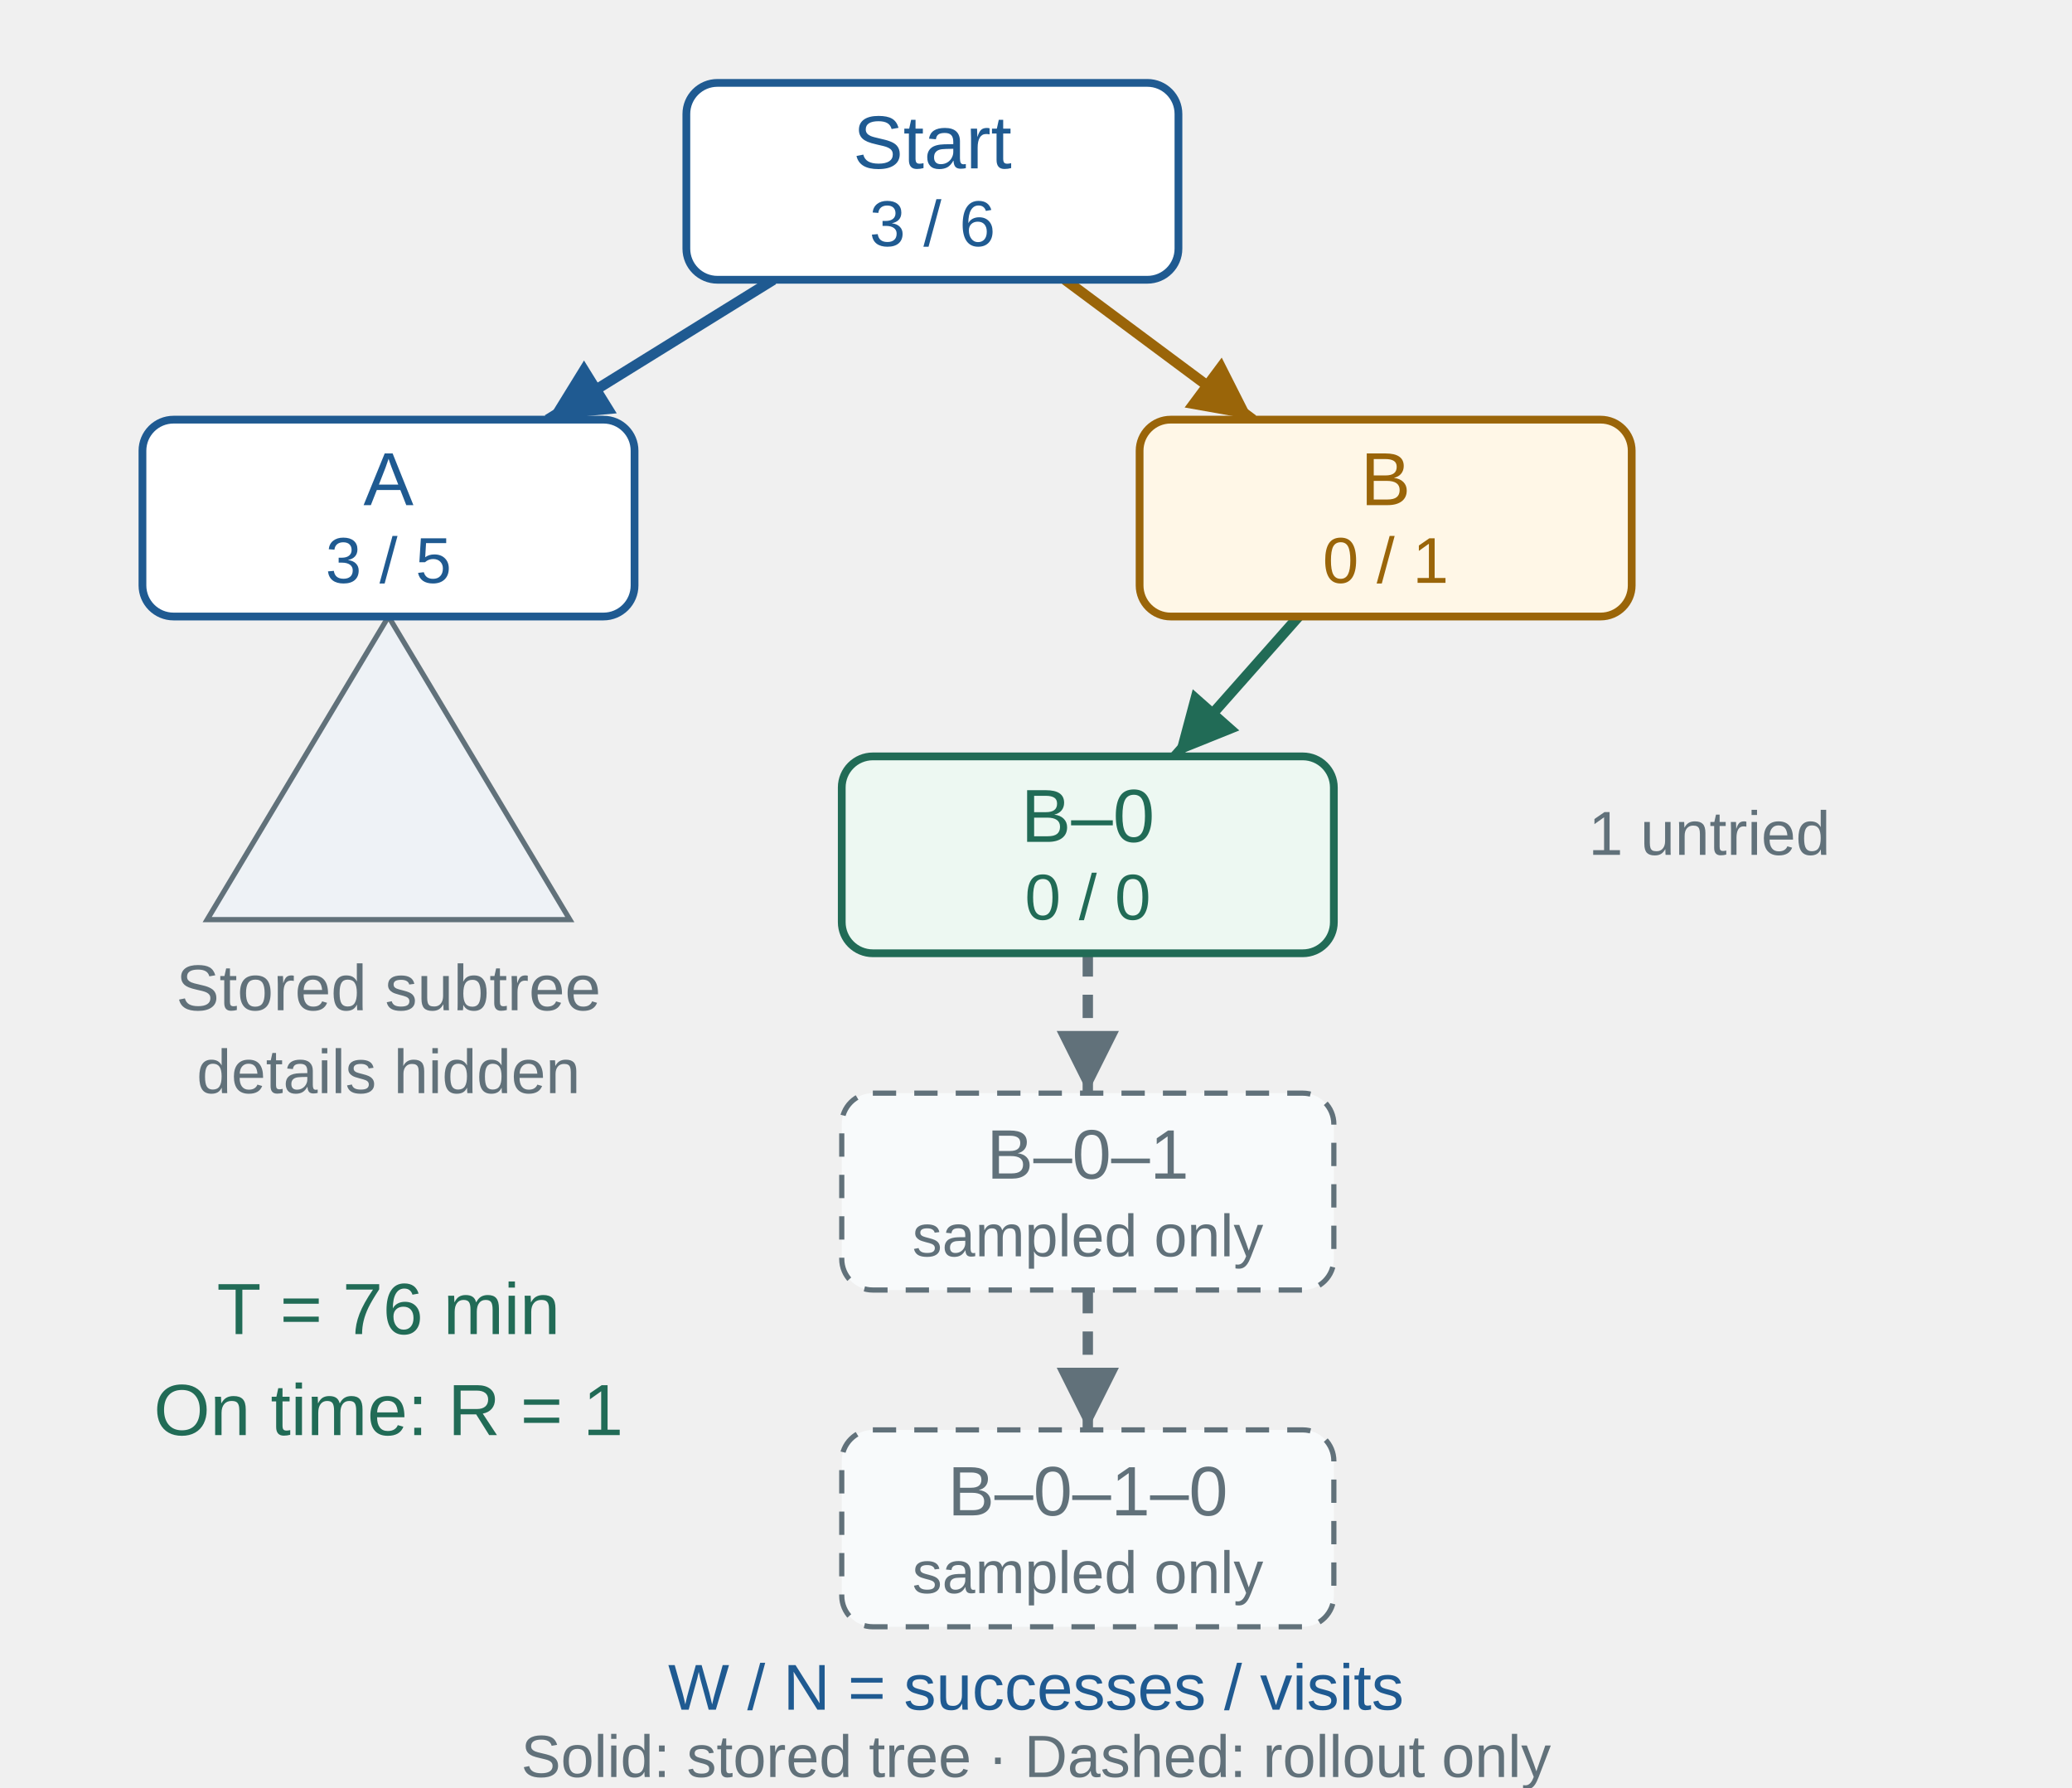
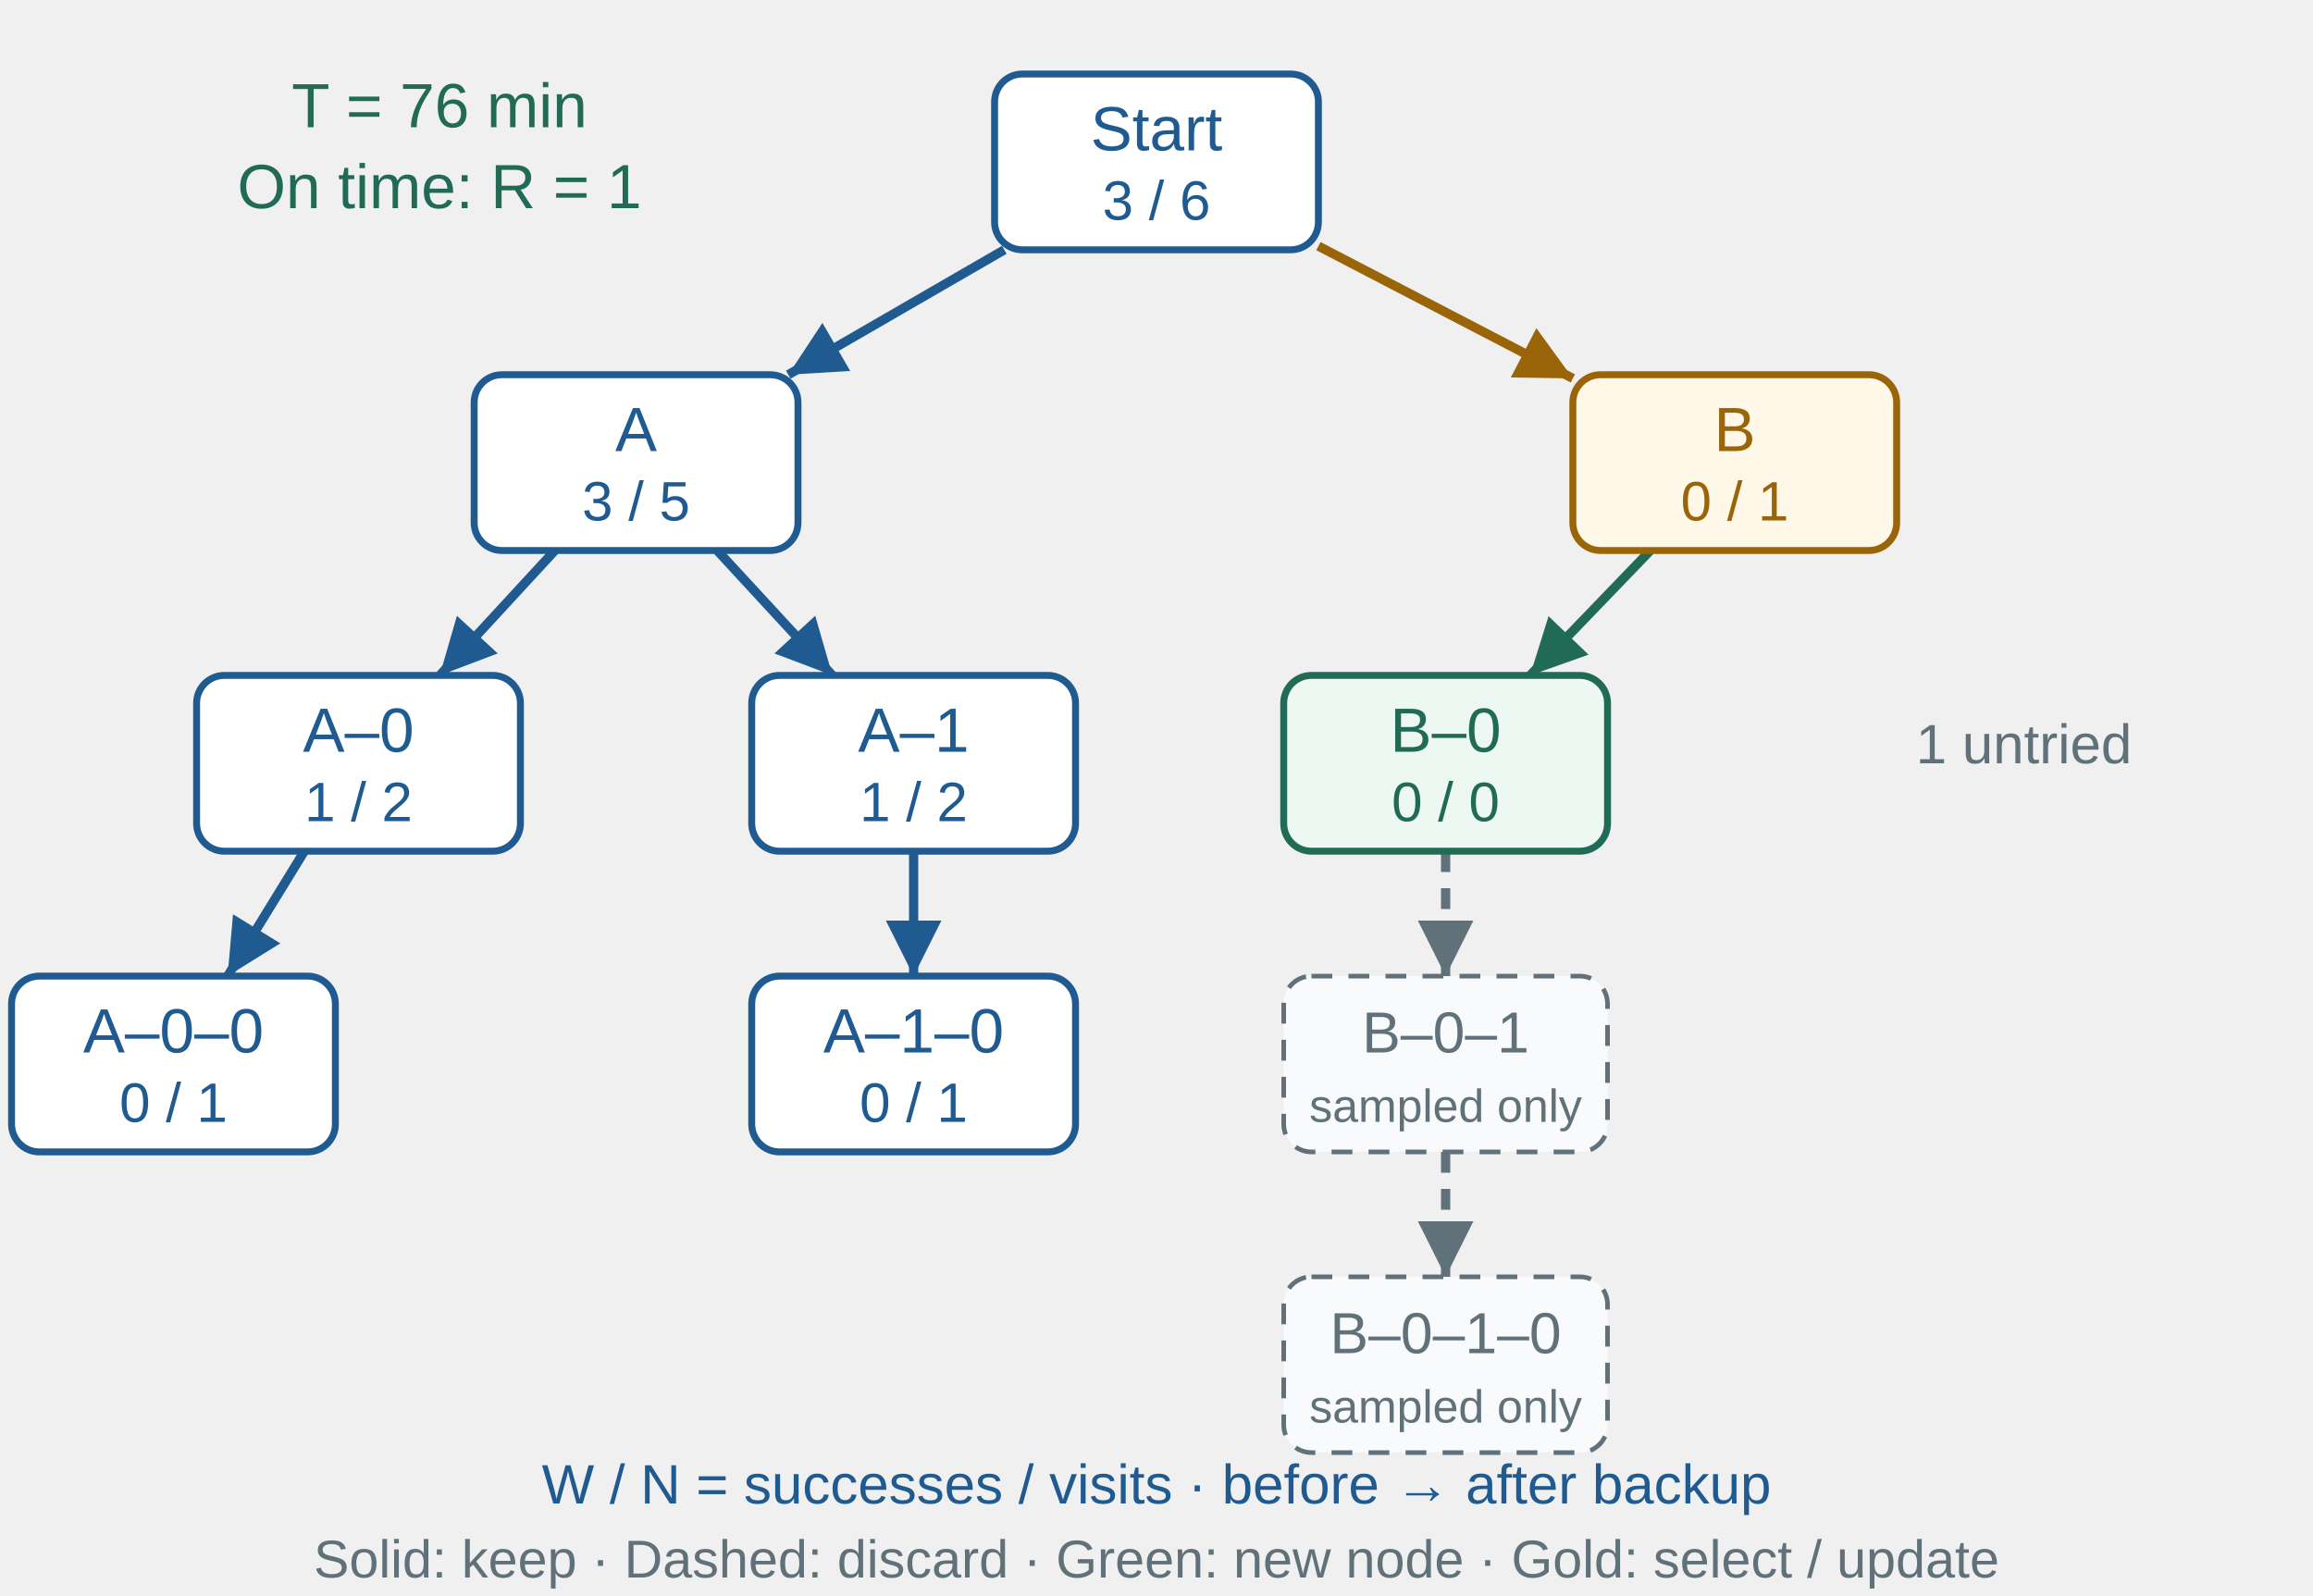
- <svg xmlns="http://www.w3.org/2000/svg" viewBox="0 0 800 690" role="img" aria-labelledby="title desc">
+ <svg xmlns="http://www.w3.org/2000/svg" viewBox="0 0 1000 690" role="img" aria-labelledby="title desc">
  <defs>
    <marker id="blue" viewBox="0 0 10 10" refX="10" refY="5" markerWidth="6" markerHeight="6" orient="auto-start-reverse">
      <path d="M0 0 L10 5 L0 10 Z" fill="#1f5a91" />
    </marker>
    <marker id="gold" viewBox="0 0 10 10" refX="10" refY="5" markerWidth="6" markerHeight="6" orient="auto-start-reverse">
      <path d="M0 0 L10 5 L0 10 Z" fill="#9a6509" />
    </marker>
    <marker id="green" viewBox="0 0 10 10" refX="10" refY="5" markerWidth="6" markerHeight="6" orient="auto-start-reverse">
      <path d="M0 0 L10 5 L0 10 Z" fill="#216b56" />
    </marker>
    <marker id="red" viewBox="0 0 10 10" refX="10" refY="5" markerWidth="6" markerHeight="6" orient="auto-start-reverse">
      <path d="M0 0 L10 5 L0 10 Z" fill="#ac3543" />
    </marker>
    <marker id="gray" viewBox="0 0 10 10" refX="10" refY="5" markerWidth="6" markerHeight="6" orient="auto-start-reverse">
      <path d="M0 0 L10 5 L0 10 Z" fill="#61717a" />
    </marker>
  </defs>
  <g font-family="Arial, sans-serif" text-anchor="middle">
-     <path d="M298.6 108.0 L211.4 162.0" fill="none" stroke="#1f5a91" stroke-width="4" marker-end="url(#blue)" />
-     <path d="M411.2 108.0 L483.8 162.0" fill="none" stroke="#9a6509" stroke-width="4" marker-end="url(#gold)" />
-     <path d="M501.4 238.0 L453.6 292.0" fill="none" stroke="#216b56" stroke-width="4" marker-end="url(#green)" />
-     <path d="M420.0 368.0 L420.0 422.0" fill="none" stroke="#61717a" stroke-width="4" stroke-dasharray="9 7" marker-end="url(#gray)" />
-     <path d="M420.0 498.0 L420.0 552.0" fill="none" stroke="#61717a" stroke-width="4" stroke-dasharray="9 7" marker-end="url(#gray)" />
-     <path d="M150 238 L80 355 L220 355 Z" fill="#eef2f6" stroke="#61717a" stroke-width="2" />
-     <text x="150" y="390" font-size="25" fill="#61717a">Stored subtree</text>
-     <text x="150" y="422" font-size="24" fill="#61717a">details hidden</text>
-     <rect x="265" y="32" width="190" height="76" rx="12" fill="white" stroke="#1f5a91" stroke-width="3" />
-     <text x="360" y="65" font-size="29" fill="#1f5a91">Start</text>
-     <text x="360" y="95" font-size="25" fill="#1f5a91">3 / 6</text>
-     <rect x="55" y="162" width="190" height="76" rx="12" fill="white" stroke="#1f5a91" stroke-width="3" />
-     <text x="150" y="195" font-size="29" fill="#1f5a91">A</text>
-     <text x="150" y="225" font-size="25" fill="#1f5a91">3 / 5</text>
-     <rect x="440" y="162" width="190" height="76" rx="12" fill="#fff7e7" stroke="#9a6509" stroke-width="3" />
-     <text x="535" y="195" font-size="29" fill="#9a6509">B</text>
-     <text x="535" y="225" font-size="25" fill="#9a6509">0 / 1</text>
-     <rect x="325" y="292" width="190" height="76" rx="12" fill="#edf8f2" stroke="#216b56" stroke-width="3" />
-     <text x="420" y="325" font-size="29" fill="#216b56">B–0</text>
-     <text x="420" y="355" font-size="25" fill="#216b56">0 / 0</text>
-     <rect x="325" y="422" width="190" height="76" rx="12" fill="#f8fafb" stroke="#61717a" stroke-width="2" stroke-dasharray="9 7" />
-     <text x="420" y="455" font-size="27" fill="#61717a">B–0–1</text>
-     <text x="420" y="485" font-size="23" fill="#61717a">sampled only</text>
-     <rect x="325" y="552" width="190" height="76" rx="12" fill="#f8fafb" stroke="#61717a" stroke-width="2" stroke-dasharray="9 7" />
-     <text x="420" y="585" font-size="27" fill="#61717a">B–0–1–0</text>
-     <text x="420" y="615" font-size="23" fill="#61717a">sampled only</text>
-     <text x="660" y="330" font-size="24" fill="#61717a">1 untried</text>
-     <text x="150" y="515" font-size="28" fill="#216b56">T = 76 min</text>
-     <text x="150" y="554" font-size="28" fill="#216b56">On time: R = 1</text>
-     <text x="400" y="660" font-size="25" fill="#1f5a91">W / N = successes / visits</text>
-     <text x="400" y="686" font-size="23" fill="#61717a">Solid: stored tree · Dashed: rollout only</text>
+     <path d="M434.2 108.0 L340.8 162.0" fill="none" stroke="#1f5a91" stroke-width="4" marker-end="url(#blue)" />
+     <path d="M570.0 106.4 L680.0 163.6" fill="none" stroke="#9a6509" stroke-width="4" marker-end="url(#gold)" />
+     <path d="M239.9 238.0 L190.1 292.0" fill="none" stroke="#1f5a91" stroke-width="4" marker-end="url(#blue)" />
+     <path d="M310.1 238.0 L359.9 292.0" fill="none" stroke="#1f5a91" stroke-width="4" marker-end="url(#blue)" />
+     <path d="M131.6 368.0 L98.4 422.0" fill="none" stroke="#1f5a91" stroke-width="4" marker-end="url(#blue)" />
+     <path d="M395.0 368.0 L395.0 422.0" fill="none" stroke="#1f5a91" stroke-width="4" marker-end="url(#blue)" />
+     <path d="M713.5 238.0 L661.5 292.0" fill="none" stroke="#216b56" stroke-width="4" marker-end="url(#green)" />
+     <path d="M625.0 368.0 L625.0 422.0" fill="none" stroke="#61717a" stroke-width="4" stroke-dasharray="9 7" marker-end="url(#gray)" />
+     <path d="M625.0 498.0 L625.0 552.0" fill="none" stroke="#61717a" stroke-width="4" stroke-dasharray="9 7" marker-end="url(#gray)" />
+     <rect x="430" y="32" width="140" height="76" rx="12" fill="white" stroke="#1f5a91" stroke-width="3" />
+     <text x="500" y="65" font-size="27" fill="#1f5a91">Start</text>
+     <text x="500" y="95" font-size="24" fill="#1f5a91">3 / 6</text>
+     <rect x="205" y="162" width="140" height="76" rx="12" fill="white" stroke="#1f5a91" stroke-width="3" />
+     <text x="275" y="195" font-size="27" fill="#1f5a91">A</text>
+     <text x="275" y="225" font-size="24" fill="#1f5a91">3 / 5</text>
+     <rect x="680" y="162" width="140" height="76" rx="12" fill="#fff7e7" stroke="#9a6509" stroke-width="3" />
+     <text x="750" y="195" font-size="27" fill="#9a6509">B</text>
+     <text x="750" y="225" font-size="24" fill="#9a6509">0 / 1</text>
+     <rect x="85" y="292" width="140" height="76" rx="12" fill="white" stroke="#1f5a91" stroke-width="3" />
+     <text x="155" y="325" font-size="27" fill="#1f5a91">A–0</text>
+     <text x="155" y="355" font-size="24" fill="#1f5a91">1 / 2</text>
+     <rect x="325" y="292" width="140" height="76" rx="12" fill="white" stroke="#1f5a91" stroke-width="3" />
+     <text x="395" y="325" font-size="27" fill="#1f5a91">A–1</text>
+     <text x="395" y="355" font-size="24" fill="#1f5a91">1 / 2</text>
+     <rect x="5" y="422" width="140" height="76" rx="12" fill="white" stroke="#1f5a91" stroke-width="3" />
+     <text x="75" y="455" font-size="27" fill="#1f5a91">A–0–0</text>
+     <text x="75" y="485" font-size="24" fill="#1f5a91">0 / 1</text>
+     <rect x="325" y="422" width="140" height="76" rx="12" fill="white" stroke="#1f5a91" stroke-width="3" />
+     <text x="395" y="455" font-size="27" fill="#1f5a91">A–1–0</text>
+     <text x="395" y="485" font-size="24" fill="#1f5a91">0 / 1</text>
+     <rect x="555" y="292" width="140" height="76" rx="12" fill="#edf8f2" stroke="#216b56" stroke-width="3" />
+     <text x="625" y="325" font-size="27" fill="#216b56">B–0</text>
+     <text x="625" y="355" font-size="24" fill="#216b56">0 / 0</text>
+     <rect x="555" y="422" width="140" height="76" rx="12" fill="#f8fafb" stroke="#61717a" stroke-width="2" stroke-dasharray="9 7" />
+     <text x="625" y="455" font-size="25" fill="#61717a">B–0–1</text>
+     <text x="625" y="485" font-size="20" fill="#61717a">sampled only</text>
+     <rect x="555" y="552" width="140" height="76" rx="12" fill="#f8fafb" stroke="#61717a" stroke-width="2" stroke-dasharray="9 7" />
+     <text x="625" y="585" font-size="25" fill="#61717a">B–0–1–0</text>
+     <text x="625" y="615" font-size="20" fill="#61717a">sampled only</text>
+     <text x="875" y="330" font-size="24" fill="#61717a">1 untried</text>
+     <text x="190" y="55" font-size="27" fill="#216b56">T = 76 min</text>
+     <text x="190" y="90" font-size="27" fill="#216b56">On time: R = 1</text>
+     <text x="500" y="650" font-size="24" fill="#1f5a91">W / N = successes / visits · before → after backup</text>
+     <text x="500" y="682" font-size="23" fill="#61717a">Solid: keep · Dashed: discard · Green: new node · Gold: select / update</text>
  </g>
</svg>
